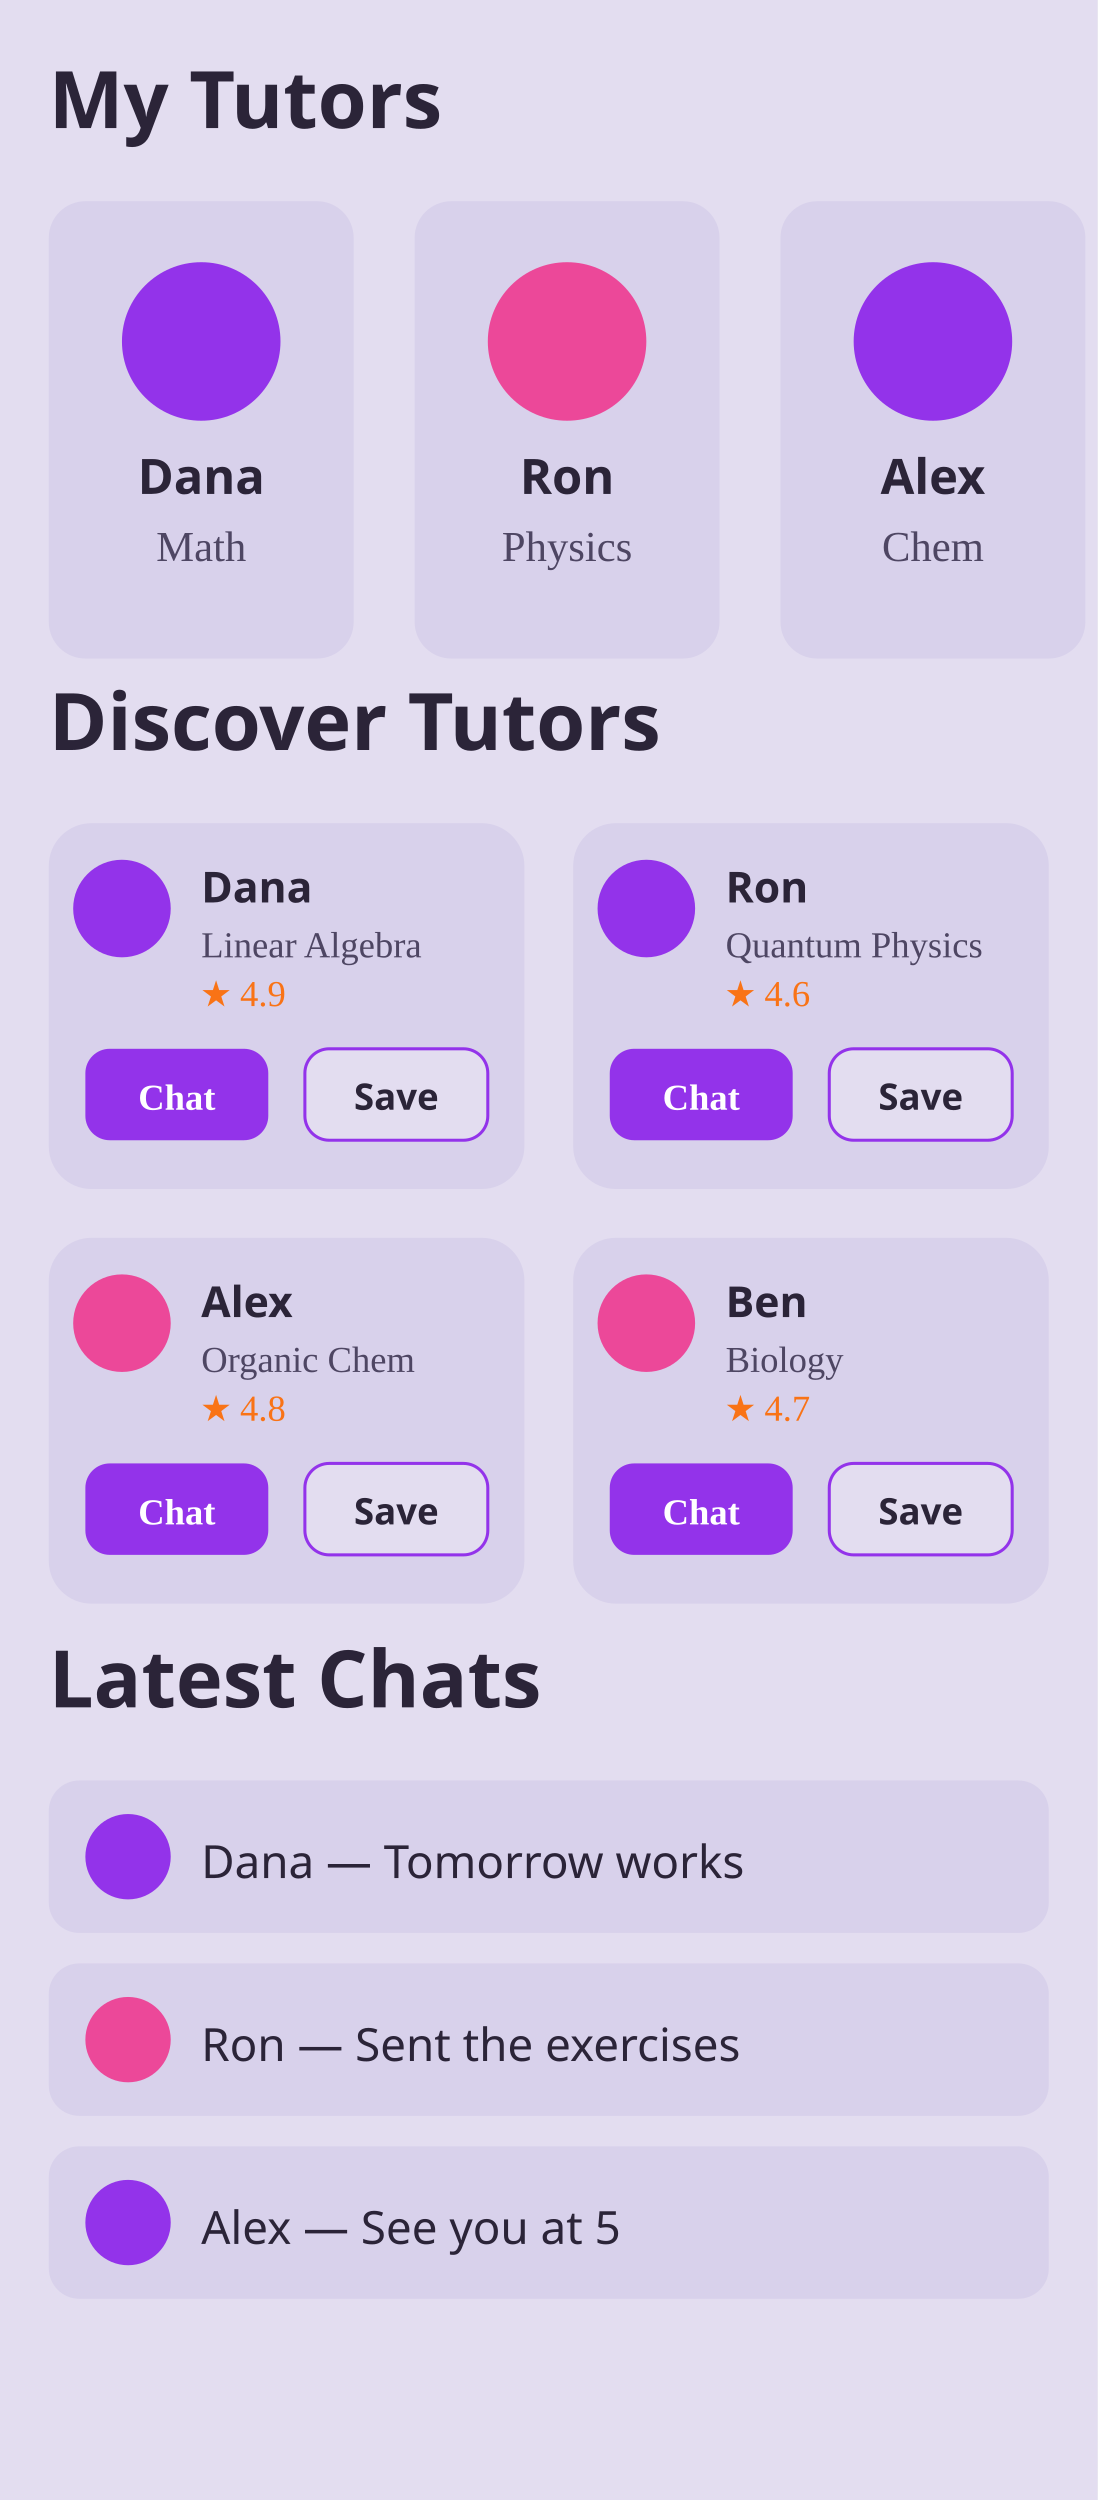
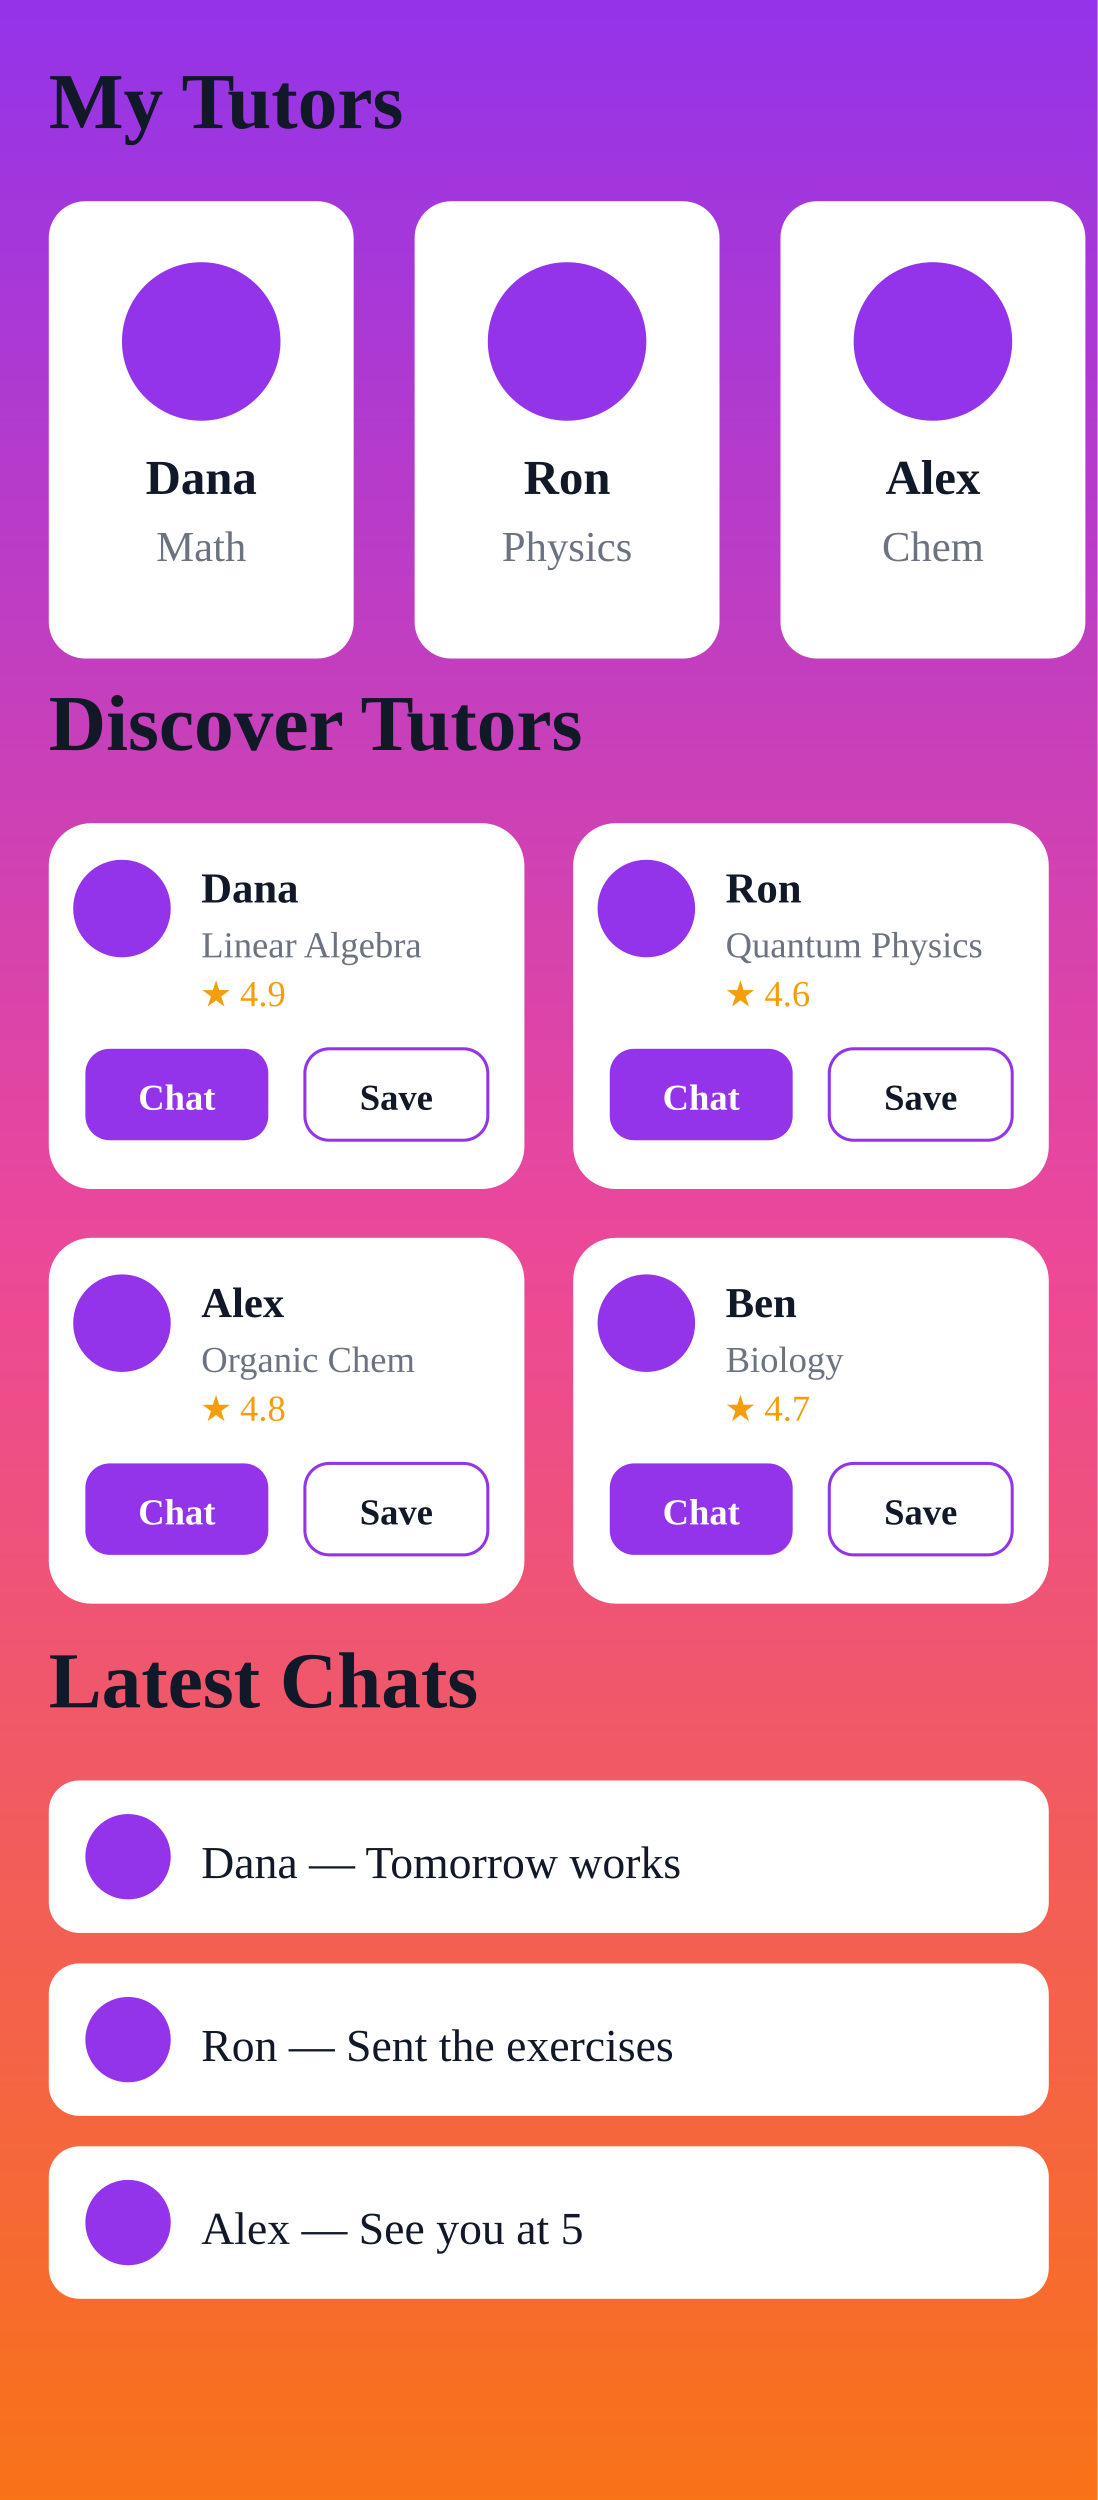
<svg xmlns="http://www.w3.org/2000/svg" width="360" height="820" viewBox="0 0 360 820">
  <defs>
    <style>
-             /* LOW-GLARE BASE (NO WHITE AT ALL) */
-             .background { fill:#E3DDF0; }     /* clearly tinted */
-             .card { fill:#D8D1EB; }           /* darker than bg */
+             /* SURFACES */
+             .card { fill:#FFFFFF; }
+             .card-elevated { fill:#F3E8FF; }
+             .accent { fill:#9333EA; }

-             /* BRAND ACCENTS (YOUR COLORS) */
-             .accent-purple { fill:#9333EA; }
-             .accent-pink { fill:#EC4899; }
-             .accent-orange { fill:#F97316; }
- 
-             /* TEXT (NOT PURE BLACK) */
-             .text { fill:#2B2438; font-family:system-ui,sans-serif; }
+             /* TEXT */
+             .dark { fill:#111827; }
+             .sub { fill:#6B7280; }
            .bold { font-weight:700; }
-             .semi-bold { font-weight:600; }
-             .subtext { fill:#4E4663; }
+             .semi { font-weight:600; }
+             .rate { fill:#F59E0B; }

            /* BUTTONS */
            .btn-primary { fill:#9333EA; }
-             .btn-secondary {
-             fill:#E3DDF0;
-             stroke:#9333EA;
-             stroke-width:1;
-             }
+             .btn-secondary { fill:#FFFFFF; stroke:#9333EA; stroke-width:1; }
        </style>
+     <linearGradient id="bgLight" x1="0" y1="0" x2="0" y2="1">
+       <stop offset="0%" stop-color="#9333EA" />
+       <stop offset="50%" stop-color="#EC4899" />
+       <stop offset="100%" stop-color="#F97316" />
+     </linearGradient>
  </defs>
-   <rect width="360" height="820" class="background" />
+   <rect width="360" height="820" fill="url(#bgLight)" />
  <g transform="translate(16,0)">
-     <text x="0" y="42" class="text bold" font-size="26">My Tutors</text>
+     <text x="0" y="42" class="dark bold" font-size="26">
+             My Tutors
+         </text>
    <g transform="translate(0,66)">
      <g>
        <rect width="100" height="150" rx="12" class="card" />
-         <circle cx="50" cy="46" r="26" class="accent-purple" />
-         <text x="50" y="96" text-anchor="middle" class="text semi-bold" font-size="16">Dana</text>
-         <text x="50" y="118" text-anchor="middle" class="subtext" font-size="14">Math</text>
+         <circle cx="50" cy="46" r="26" class="accent" />
+         <text x="50" y="96" text-anchor="middle" class="dark semi" font-size="16">Dana</text>
+         <text x="50" y="118" text-anchor="middle" class="sub" font-size="14">Math</text>
      </g>
      <g transform="translate(120,0)">
        <rect width="100" height="150" rx="12" class="card" />
-         <circle cx="50" cy="46" r="26" class="accent-pink" />
-         <text x="50" y="96" text-anchor="middle" class="text semi-bold" font-size="16">Ron</text>
-         <text x="50" y="118" text-anchor="middle" class="subtext" font-size="14">Physics</text>
+         <circle cx="50" cy="46" r="26" class="accent" />
+         <text x="50" y="96" text-anchor="middle" class="dark semi" font-size="16">Ron</text>
+         <text x="50" y="118" text-anchor="middle" class="sub" font-size="14">Physics</text>
      </g>
      <g transform="translate(240,0)">
        <rect width="100" height="150" rx="12" class="card" />
-         <circle cx="50" cy="46" r="26" class="accent-purple" />
-         <text x="50" y="96" text-anchor="middle" class="text semi-bold" font-size="16">Alex</text>
-         <text x="50" y="118" text-anchor="middle" class="subtext" font-size="14">Chem</text>
+         <circle cx="50" cy="46" r="26" class="accent" />
+         <text x="50" y="96" text-anchor="middle" class="dark semi" font-size="16">Alex</text>
+         <text x="50" y="118" text-anchor="middle" class="sub" font-size="14">Chem</text>
      </g>
    </g>
-     <text x="0" y="246" class="text bold" font-size="26">Discover Tutors</text>
+     <text x="0" y="246" class="dark bold" font-size="26">
+             Discover Tutors
+         </text>
    <g transform="translate(0,270)">
      <g>
        <g>
          <rect width="156" height="120" rx="14" class="card" />
-           <circle cx="24" cy="28" r="16" class="accent-purple" />
-           <text x="50" y="26" class="text semi-bold" font-size="14">Dana</text>
-           <text x="50" y="44" class="subtext" font-size="12">Linear Algebra</text>
-           <text x="50" y="60" class="accent-orange" font-size="12">★ 4.9</text>
+           <circle cx="24" cy="28" r="16" class="accent" />
+           <text x="50" y="26" class="dark semi" font-size="14">Dana</text>
+           <text x="50" y="44" class="sub" font-size="12">Linear Algebra</text>
+           <text x="50" y="60" class="rate" font-size="12">★ 4.9</text>
          <rect x="12" y="74" width="60" height="30" rx="8" class="btn-primary" />
-           <text x="42" y="94" text-anchor="middle" fill="#FFFFFF" class="semi-bold" font-size="12">Chat</text>
+           <text x="42" y="94" text-anchor="middle" fill="#FFFFFF" font-size="12" font-weight="600">Chat</text>
          <rect x="84" y="74" width="60" height="30" rx="8" class="btn-secondary" />
-           <text x="114" y="94" text-anchor="middle" class="text semi-bold" font-size="12">Save</text>
+           <text x="114" y="94" text-anchor="middle" class="dark semi" font-size="12">Save</text>
        </g>
        <g transform="translate(0,136)">
          <rect width="156" height="120" rx="14" class="card" />
-           <circle cx="24" cy="28" r="16" class="accent-pink" />
-           <text x="50" y="26" class="text semi-bold" font-size="14">Alex</text>
-           <text x="50" y="44" class="subtext" font-size="12">Organic Chem</text>
-           <text x="50" y="60" class="accent-orange" font-size="12">★ 4.8</text>
+           <circle cx="24" cy="28" r="16" class="accent" />
+           <text x="50" y="26" class="dark semi" font-size="14">Alex</text>
+           <text x="50" y="44" class="sub" font-size="12">Organic Chem</text>
+           <text x="50" y="60" class="rate" font-size="12">★ 4.8</text>
          <rect x="12" y="74" width="60" height="30" rx="8" class="btn-primary" />
-           <text x="42" y="94" text-anchor="middle" fill="#FFFFFF" class="semi-bold" font-size="12">Chat</text>
+           <text x="42" y="94" text-anchor="middle" fill="#FFFFFF" font-size="12" font-weight="600">Chat</text>
          <rect x="84" y="74" width="60" height="30" rx="8" class="btn-secondary" />
-           <text x="114" y="94" text-anchor="middle" class="text semi-bold" font-size="12">Save</text>
+           <text x="114" y="94" text-anchor="middle" class="dark semi" font-size="12">Save</text>
        </g>
      </g>
      <g transform="translate(172,0)">
        <g>
          <rect width="156" height="120" rx="14" class="card" />
-           <circle cx="24" cy="28" r="16" class="accent-purple" />
-           <text x="50" y="26" class="text semi-bold" font-size="14">Ron</text>
-           <text x="50" y="44" class="subtext" font-size="12">Quantum Physics</text>
-           <text x="50" y="60" class="accent-orange" font-size="12">★ 4.6</text>
+           <circle cx="24" cy="28" r="16" class="accent" />
+           <text x="50" y="26" class="dark semi" font-size="14">Ron</text>
+           <text x="50" y="44" class="sub" font-size="12">Quantum Physics</text>
+           <text x="50" y="60" class="rate" font-size="12">★ 4.6</text>
          <rect x="12" y="74" width="60" height="30" rx="8" class="btn-primary" />
-           <text x="42" y="94" text-anchor="middle" fill="#FFFFFF" class="semi-bold" font-size="12">Chat</text>
+           <text x="42" y="94" text-anchor="middle" fill="#FFFFFF" font-size="12" font-weight="600">Chat</text>
          <rect x="84" y="74" width="60" height="30" rx="8" class="btn-secondary" />
-           <text x="114" y="94" text-anchor="middle" class="text semi-bold" font-size="12">Save</text>
+           <text x="114" y="94" text-anchor="middle" class="dark semi" font-size="12">Save</text>
        </g>
        <g transform="translate(0,136)">
          <rect width="156" height="120" rx="14" class="card" />
-           <circle cx="24" cy="28" r="16" class="accent-pink" />
-           <text x="50" y="26" class="text semi-bold" font-size="14">Ben</text>
-           <text x="50" y="44" class="subtext" font-size="12">Biology</text>
-           <text x="50" y="60" class="accent-orange" font-size="12">★ 4.7</text>
+           <circle cx="24" cy="28" r="16" class="accent" />
+           <text x="50" y="26" class="dark semi" font-size="14">Ben</text>
+           <text x="50" y="44" class="sub" font-size="12">Biology</text>
+           <text x="50" y="60" class="rate" font-size="12">★ 4.7</text>
          <rect x="12" y="74" width="60" height="30" rx="8" class="btn-primary" />
-           <text x="42" y="94" text-anchor="middle" fill="#FFFFFF" class="semi-bold" font-size="12">Chat</text>
+           <text x="42" y="94" text-anchor="middle" fill="#FFFFFF" font-size="12" font-weight="600">Chat</text>
          <rect x="84" y="74" width="60" height="30" rx="8" class="btn-secondary" />
-           <text x="114" y="94" text-anchor="middle" class="text semi-bold" font-size="12">Save</text>
+           <text x="114" y="94" text-anchor="middle" class="dark semi" font-size="12">Save</text>
        </g>
      </g>
    </g>
-     <text x="0" y="560" class="text bold" font-size="26">Latest Chats</text>
+     <text x="0" y="560" class="dark bold" font-size="26">
+             Latest Chats
+         </text>
    <g transform="translate(0,584)">
      <g>
        <rect width="328" height="50" rx="10" class="card" />
-         <circle cx="26" cy="25" r="14" class="accent-purple" />
-         <text x="50" y="32" class="text" font-size="15">
+         <circle cx="26" cy="25" r="14" class="accent" />
+         <text x="50" y="32" class="dark" font-size="15">
                    Dana — Tomorrow works
                </text>
      </g>
      <g transform="translate(0,60)">
        <rect width="328" height="50" rx="10" class="card" />
-         <circle cx="26" cy="25" r="14" class="accent-pink" />
-         <text x="50" y="32" class="text" font-size="15">
+         <circle cx="26" cy="25" r="14" class="accent" />
+         <text x="50" y="32" class="dark" font-size="15">
                    Ron — Sent the exercises
                </text>
      </g>
      <g transform="translate(0,120)">
        <rect width="328" height="50" rx="10" class="card" />
-         <circle cx="26" cy="25" r="14" class="accent-purple" />
-         <text x="50" y="32" class="text" font-size="15">
+         <circle cx="26" cy="25" r="14" class="accent" />
+         <text x="50" y="32" class="dark" font-size="15">
                    Alex — See you at 5
                </text>
      </g>
    </g>
  </g>
</svg>
